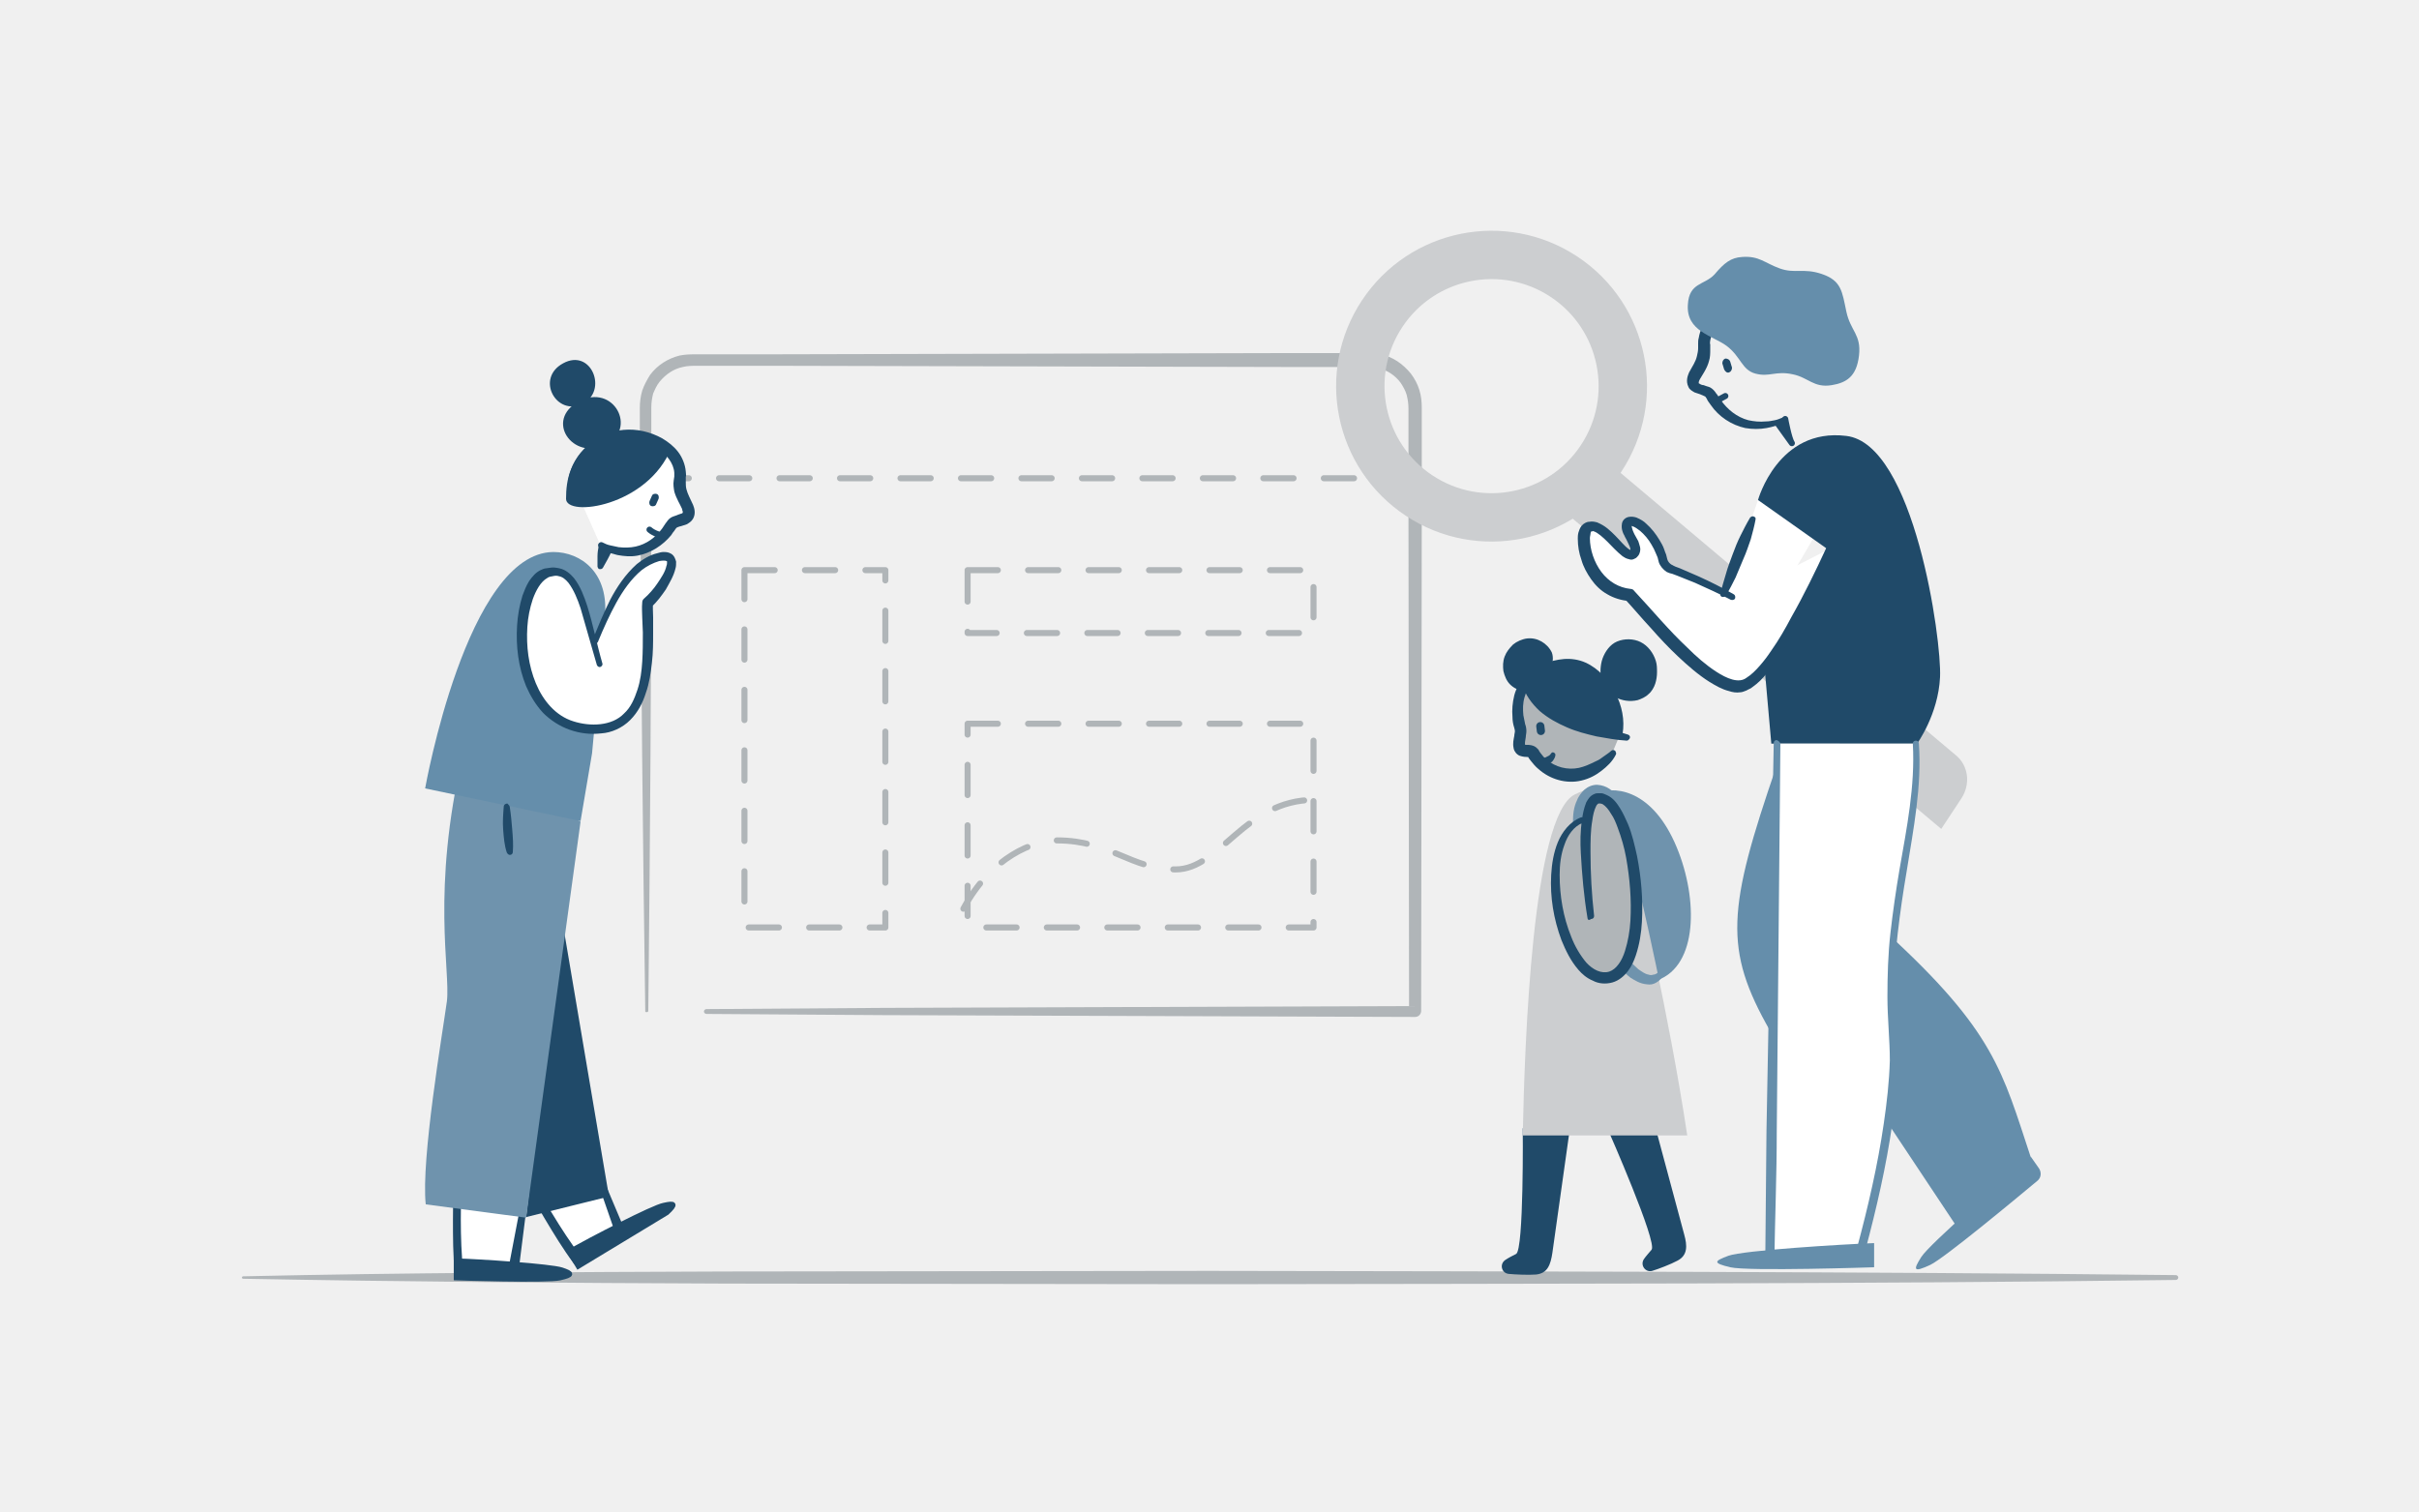
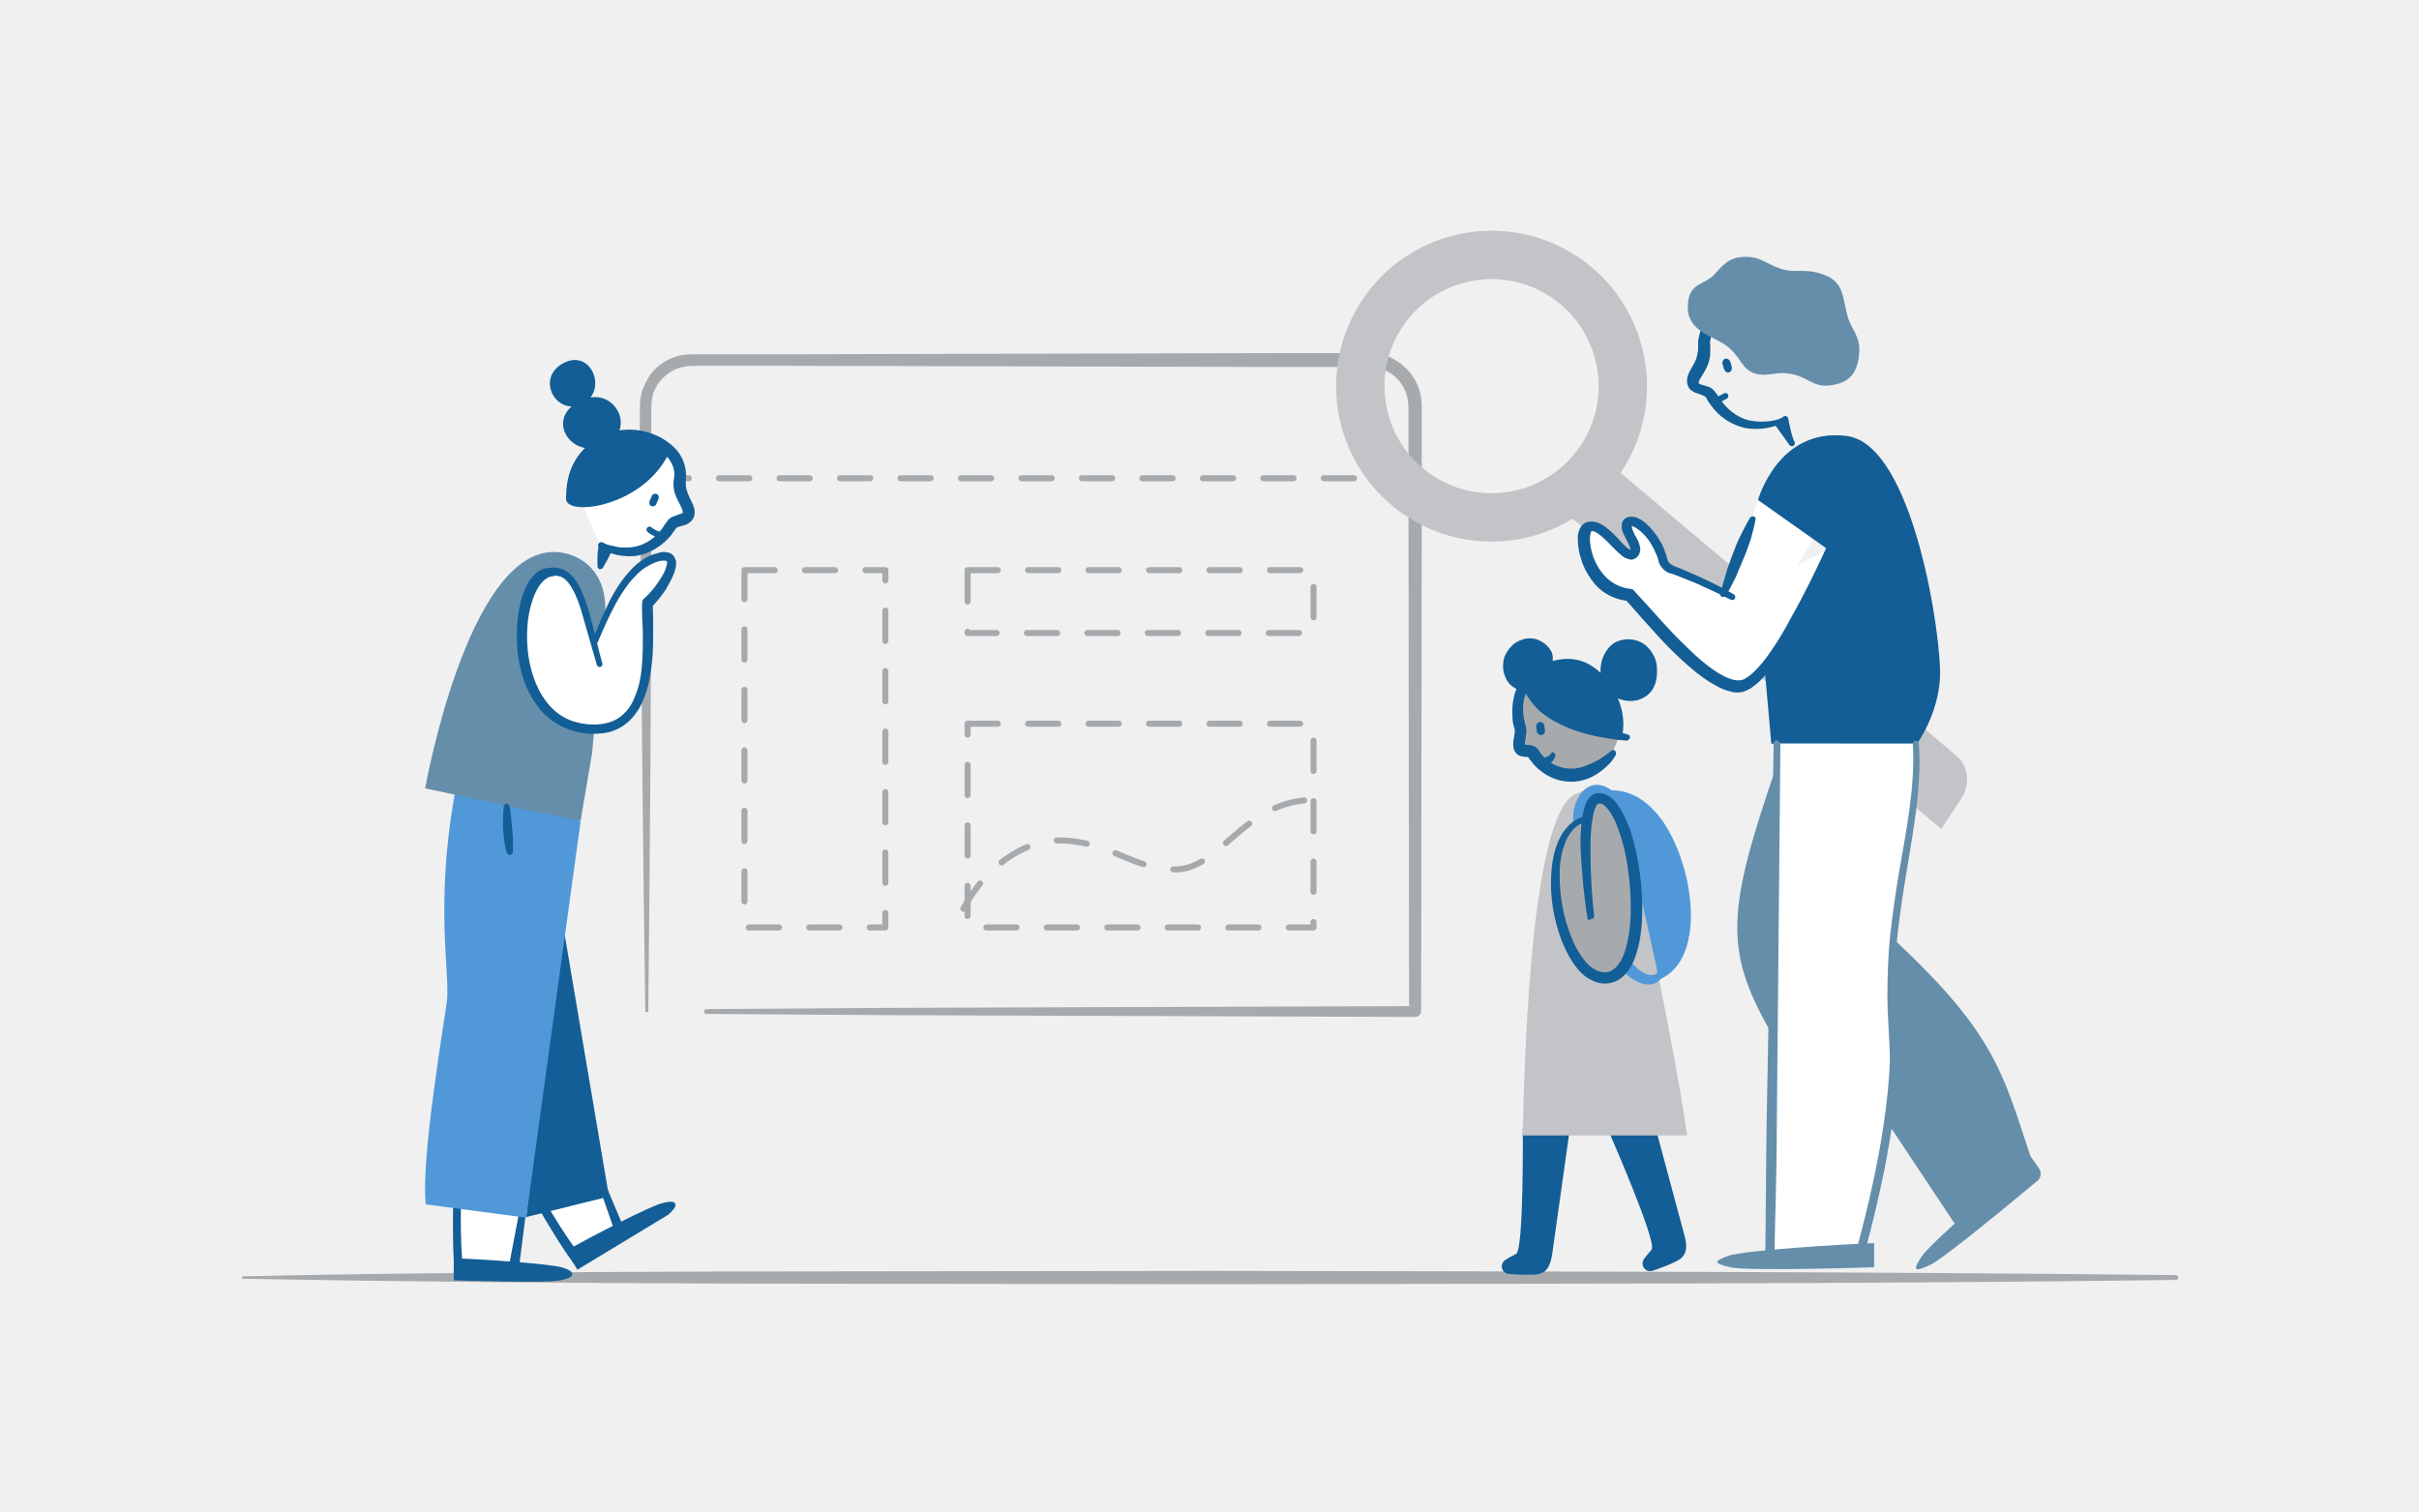
<svg xmlns="http://www.w3.org/2000/svg" enable-background="new 0 0 400 250" height="250" viewBox="0 0 400 250" width="400">
-   <path d="m40.2 211.1c26.6-.6 53.3-.7 79.9-.8l79.9-.1c53.3.1 106.6.1 159.8.7.2 0 .4.2.4.4s-.2.4-.4.4c-53.3.7-106.6.6-159.8.7l-79.9-.1c-26.6-.1-53.3-.3-79.9-.8-.1 0-.2-.1-.2-.2s.1-.2.2-.2z" fill="#b0b5b8" />
-   <path d="m123.1 94.3h23.3v59.1h-23.3zm36.9 25.4h57.2v33.7h-57.2zm0-25.4h57.2v10.4h-57.2z" style="fill:none;stroke:#b0b5b8;stroke-linecap:round;stroke-linejoin:round;stroke-miterlimit:10;stroke-dasharray:5 5" />
-   <path d="m106.7 167.3c-.4-28-.7-56-.8-84l-.1-10.5v-5.3c0-.9.1-1.9.4-2.9.3-.9.8-1.8 1.3-2.6 1.2-1.6 2.9-2.7 4.9-3.2 1-.2 2-.2 2.8-.2h13.1l42-.1 42-.1h13.1c.8 0 1.9 0 2.9.2 2 .4 3.7 1.6 5 3.2.6.8 1.1 1.7 1.4 2.7.3.9.4 2 .4 2.9v15.8l-.1 84c0 .5-.4 1-1 1l-58.6-.2-29.3-.1-29.3-.2c-.2 0-.4-.2-.4-.4s.2-.4.4-.4l29.3-.2 29.3-.1 58.6-.2-1 1-.1-84v-15.8c0-.8-.1-1.5-.3-2.3-.2-.7-.6-1.4-1-2-.9-1.2-2.2-2.1-3.7-2.4-.7-.2-1.4-.2-2.4-.2h-13.1l-42-.1-42-.1h-13.1c-.9 0-1.6 0-2.4.2-1.5.3-2.8 1.2-3.8 2.4-.5.6-.8 1.3-1.1 2-.2.8-.3 1.5-.3 2.3v15.8c0 28-.2 56-.5 84 0 .1-.1.2-.2.2-.2 0-.3 0-.3-.1z" fill="#b0b5b8" />
-   <path d="m233.9 79.1h-133.6m59 71.2c4.7-8.7 11.7-11.3 15.5-11.3 8.8 0 12.2 4.8 19.6 4.8s11.4-11.5 22.9-11.5" style="fill:none;stroke:#b0b5b8;stroke-linecap:round;stroke-linejoin:round;stroke-miterlimit:10;stroke-dasharray:5 5" />
-   <path d="m251.8 186.6s.2 20.1-1.1 20.8c-.6.3-1.2.6-1.8 1-1 .7-.6 2.2.6 2.3 1 .1 3.3.2 4.5.1 1.9-.2 2.4-1.6 2.7-3.6l2.9-20.6m6.4.5s8.1 18.4 7.1 19.6c-.4.5-.9 1-1.3 1.6-.6 1 .3 2.2 1.4 1.9 1-.3 3.1-1.1 4.2-1.7 1.7-.9 1.6-2.5 1.1-4.3l-5.4-20.1" fill="#204a69" />
-   <path d="m264.2 131.1c3.4-1.2 9.6-.1 13.4 9.9 3.3 8.7 2.9 19.4-4.1 21.3-4.1 1.1-9.3-31.2-9.3-31.2z" fill="#6f93ad" />
-   <path d="m251.8 187.8h27.2c-3.1-20.6-8.1-41.3-8.1-41.3l-6.6-15.4s-.5-1.4-3.9.3c-7 3.5-8.3 41.1-8.6 56.4zm72.5-55.7-3.3 5-61.4-51.7 8-7.5 55.8 47c2.1 1.7 2.5 4.8.9 7.2z" fill="#ccced0" />
-   <ellipse cx="246.6" cy="63.9" rx="21.7" ry="21.7" style="fill:none;stroke:#ccced0;stroke-width:8;stroke-linecap:round;stroke-linejoin:round;stroke-miterlimit:10" transform="matrix(.552 -.834 .834 .552 57.226 234.261)" />
+   <path d="m40.2 211.1c26.6-.6 53.3-.7 79.9-.8l79.9-.1c53.3.1 106.6.1 159.8.7.2 0 .4.2.4.4s-.2.4-.4.4c-53.3.7-106.6.6-159.8.7l-79.9-.1c-26.6-.1-53.3-.3-79.9-.8-.1 0-.2-.1-.2-.2s.1-.2.2-.2z" fill="#a7aaad" />
+   <path d="m123.1 94.3h23.3v59.1h-23.3zm36.9 25.4h57.2v33.7h-57.2zm0-25.4h57.2v10.4h-57.2z" style="fill:none;stroke:#a7aaad;stroke-linecap:round;stroke-linejoin:round;stroke-miterlimit:10;stroke-dasharray:5 5" />
+   <path d="m106.7 167.3c-.4-28-.7-56-.8-84l-.1-10.5v-5.3c0-.9.1-1.9.4-2.9.3-.9.8-1.8 1.3-2.6 1.2-1.6 2.9-2.7 4.9-3.2 1-.2 2-.2 2.8-.2h13.1l42-.1 42-.1h13.1c.8 0 1.9 0 2.9.2 2 .4 3.7 1.6 5 3.2.6.8 1.1 1.7 1.4 2.7.3.9.4 2 .4 2.9v15.8l-.1 84c0 .5-.4 1-1 1l-58.6-.2-29.3-.1-29.3-.2c-.2 0-.4-.2-.4-.4s.2-.4.4-.4l29.3-.2 29.3-.1 58.6-.2-1 1-.1-84v-15.8c0-.8-.1-1.5-.3-2.3-.2-.7-.6-1.4-1-2-.9-1.2-2.2-2.1-3.7-2.4-.7-.2-1.4-.2-2.4-.2h-13.1l-42-.1-42-.1h-13.1c-.9 0-1.6 0-2.4.2-1.5.3-2.8 1.2-3.8 2.4-.5.6-.8 1.3-1.1 2-.2.8-.3 1.5-.3 2.3v15.8c0 28-.2 56-.5 84 0 .1-.1.2-.2.2-.2 0-.3 0-.3-.1z" fill="#a7aaad" />
+   <path d="m233.9 79.1h-133.6m59 71.2c4.7-8.7 11.7-11.3 15.5-11.3 8.8 0 12.2 4.8 19.6 4.8s11.4-11.5 22.9-11.5" style="fill:none;stroke:#a7aaad;stroke-linecap:round;stroke-linejoin:round;stroke-miterlimit:10;stroke-dasharray:5 5" />
+   <path d="m251.8 186.6s.2 20.1-1.1 20.8c-.6.3-1.2.6-1.8 1-1 .7-.6 2.2.6 2.3 1 .1 3.3.2 4.5.1 1.9-.2 2.4-1.6 2.7-3.6l2.9-20.6m6.4.5s8.1 18.4 7.1 19.6c-.4.5-.9 1-1.3 1.6-.6 1 .3 2.2 1.4 1.9 1-.3 3.1-1.1 4.2-1.7 1.7-.9 1.6-2.5 1.1-4.3l-5.4-20.1" fill="#135e96" />
+   <path d="m264.2 131.1c3.4-1.2 9.6-.1 13.4 9.9 3.3 8.7 2.9 19.4-4.1 21.3-4.1 1.1-9.3-31.2-9.3-31.2z" fill="#5198d9" />
+   <path d="m251.8 187.8h27.2c-3.1-20.6-8.1-41.3-8.1-41.3l-6.6-15.4s-.5-1.4-3.9.3c-7 3.5-8.3 41.1-8.6 56.4zm72.5-55.7-3.3 5-61.4-51.7 8-7.5 55.8 47c2.1 1.7 2.5 4.8.9 7.2z" fill="#c3c4c7" />
+   <ellipse cx="246.6" cy="63.9" rx="21.7" ry="21.7" style="fill:none;stroke:#c3c4c7;stroke-width:8;stroke-linecap:round;stroke-linejoin:round;stroke-miterlimit:10" transform="matrix(.552 -.834 .834 .552 57.226 234.261)" />
  <path d="m284.5 100.9 6.2-18.2 9.4 5.9-8.9 15.2z" fill="#fff" />
  <path d="m312 154.3c17.8 16.3 19.1 22.9 23.8 37.1l-12.1 11.7-12.1-18.2" fill="#658eab" />
  <path d="m293.8 126.6c-8.2 23.8-8.8 30.4-1.1 43.9z" fill="#658eab" />
-   <path d="m290.7 82.7 11.6 8.2-11.1 12.9 1.7 19.2h24.1s3.5-4.8 3.8-11-4.3-38.6-15.5-39.9c-11.3-1.4-14.6 10.6-14.6 10.6z" fill="#204a69" />
+   <path d="m290.7 82.7 11.6 8.2-11.1 12.9 1.7 19.2h24.1s3.5-4.8 3.8-11-4.3-38.6-15.5-39.9c-11.3-1.4-14.6 10.6-14.6 10.6z" fill="#135e96" />
  <path d="m98.7 193.9 3.9 10.3-7.2 4.3s-6.5-8-16.9-30.5" fill="#fff" />
-   <path d="m99.2 193.7 4.3 10.2c.2.4 0 .8-.4 1l-3.6 2.1c-1.2.7-2.4 1.4-3.6 2.2-.3.2-.7.1-1-.2-1.8-2.4-3.3-4.9-4.8-7.4s-2.9-5.1-4.3-7.7-2.7-5.2-4-7.8-2.5-5.3-3.7-7.9c-.1-.3 0-.5.2-.7.2-.1.5 0 .7.2 1.2 2.6 2.5 5.2 3.8 7.8s2.7 5.2 4.1 7.7c1.4 2.6 2.8 5.1 4.4 7.5 1.5 2.5 3.1 4.9 4.8 7.2l-1-.2 3.6-2.1c1.2-.7 2.4-1.4 3.5-2.2l-.3 1-3.6-10.4c-.1-.3 0-.5.3-.6.2 0 .5.1.6.3z" fill="#204a69" />
-   <path d="m94.1 207c3.4-1.9 13.9-7.4 15.7-7.7 1.8-.4 2.1-.2.5 1.3l-14.7 8.9z" fill="#204a69" stroke="#204a69" stroke-miterlimit="10" stroke-width=".735" />
+   <path d="m99.2 193.7 4.3 10.2c.2.4 0 .8-.4 1l-3.6 2.1c-1.2.7-2.4 1.4-3.6 2.2-.3.2-.7.1-1-.2-1.8-2.4-3.3-4.9-4.8-7.4s-2.9-5.1-4.3-7.7-2.7-5.2-4-7.8-2.5-5.3-3.7-7.9c-.1-.3 0-.5.2-.7.2-.1.5 0 .7.2 1.2 2.6 2.5 5.2 3.8 7.8s2.7 5.2 4.1 7.7c1.4 2.6 2.8 5.1 4.4 7.5 1.5 2.5 3.1 4.9 4.8 7.2l-1-.2 3.6-2.1c1.2-.7 2.4-1.4 3.5-2.2l-.3 1-3.6-10.4c-.1-.3 0-.5.3-.6.2 0 .5.1.6.3z" fill="#135e96" />
+   <path d="m94.1 207c3.4-1.9 13.9-7.4 15.7-7.7 1.8-.4 2.1-.2.5 1.3l-14.7 8.9z" fill="#135e96" stroke="#135e96" stroke-miterlimit="10" stroke-width=".735" />
  <path d="m86.6 199.4-1.7 11.1h-9s-1.4-10.3 1.3-34.9" fill="#fff" />
-   <path d="m87.1 199.5-1.4 11.1c-.1.4-.4.7-.8.7-1.5-.1-3-.1-4.5-.1h-4.5c-.4 0-.7-.3-.7-.7-.3-3-.3-5.9-.3-8.8s.1-5.9.3-8.8l.6-8.7.9-8.7c0-.3.3-.5.6-.4.3 0 .5.3.4.5-.3 2.9-.6 5.8-.8 8.7s-.4 5.8-.5 8.7-.2 5.8-.2 8.7.1 5.8.4 8.6l-.8-.7h4.5s3 0 4.5-.1l-.8.7 2.1-11c.1-.3.3-.5.6-.4.2.2.4.5.4.7zm5.7-48.3 7.9 46.7-13.7 3.4" fill="#204a69" />
-   <path d="m76.5 125c-5.2 22.3-2 35.5-2.6 40.6-.7 5.1-4.3 26.2-3.5 33.6l16.6 2.2 9-65.5" fill="#6f93ad" />
+   <path d="m87.1 199.5-1.4 11.1c-.1.4-.4.7-.8.7-1.5-.1-3-.1-4.5-.1h-4.5c-.4 0-.7-.3-.7-.7-.3-3-.3-5.9-.3-8.8s.1-5.9.3-8.8l.6-8.7.9-8.7c0-.3.3-.5.6-.4.3 0 .5.3.4.5-.3 2.9-.6 5.8-.8 8.7s-.4 5.8-.5 8.7-.2 5.8-.2 8.7.1 5.8.4 8.6l-.8-.7h4.5s3 0 4.5-.1l-.8.7 2.1-11c.1-.3.3-.5.6-.4.2.2.4.5.4.7zm5.7-48.3 7.9 46.7-13.7 3.4" fill="#135e96" />
+   <path d="m76.5 125c-5.2 22.3-2 35.5-2.6 40.6-.7 5.1-4.3 26.2-3.5 33.6l16.6 2.2 9-65.5" fill="#5198d9" />
  <path d="m99.3 90.2c.8.5 1.3.6 2.3.9 4 1 7.5-.9 9.4-4.2.5-.9 2.5-.6 2.8-1.7.4-1.5-1.9-2.8-1.5-5.8.4-3.4-2.4-6.2-6.1-7.1-5.2-1.3-10.4 1.9-11.7 7.1" fill="#fff" />
-   <path d="m99.6 89.7c.4.2.8.4 1.3.5s1 .2 1.4.3c.9.1 1.9.1 2.8-.1 1.8-.4 3.3-1.5 4.4-3l.4-.6.2-.3c.1-.1.1-.1.3-.4.3-.4.7-.6 1-.7s.6-.2.8-.3l.6-.2.1-.1v-.2s-.1-.2-.1-.4c-.3-.7-1-1.8-1.3-2.9-.1-.6-.2-1.2-.1-1.8l.1-.7v-.6c-.1-1.6-1.3-3.1-2.9-4.1-1.6-.9-3.4-1.4-5.3-1.3-3.8.2-7.3 2.9-8.3 6.7-.1.3-.4.4-.6.3-.3-.1-.4-.3-.4-.6.4-2.1 1.5-4.1 3.2-5.5 1.6-1.5 3.7-2.4 5.9-2.6s4.4.3 6.4 1.4c1 .6 1.9 1.3 2.6 2.2s1.2 2.1 1.3 3.3c0 .3.1.6 0 .9v.8c0 .4 0 .8.1 1.2.2.8.6 1.5 1.1 2.6.2.5.5 1.4 0 2.3-.3.5-.7.7-1 .9l-.9.3c-.5.1-.9.3-.8.3 0-.1-.1.1-.2.2l-.2.3c-.2.2-.3.4-.5.7-1.4 1.7-3.4 3-5.6 3.4-1.1.2-2.2.1-3.3-.1l-1.5-.4c-.5-.2-1-.5-1.5-.8-.2-.2-.3-.5-.1-.7.1-.2.4-.3.6-.2zm195.7-20c-.5.3-1 .6-1.6.7-.6.2-1.1.3-1.6.4-1.1.2-2.3.2-3.5 0-2.3-.5-4.4-1.9-5.7-3.8l-.5-.7-.2-.4c-.1-.1-.2-.3-.2-.3s-.4-.2-.9-.4l-.9-.3c-.3-.2-.8-.4-1-.9-.5-1-.1-1.9.1-2.4.6-1.1 1.1-1.8 1.3-2.7.1-.4.2-.9.2-1.3v-.8c0-.3 0-.6.1-.9.2-1.3.8-2.4 1.5-3.4.8-.9 1.8-1.7 2.8-2.2 2.1-1.1 4.5-1.5 6.8-1.2s4.5 1.4 6.1 3c1.7 1.6 2.7 3.7 3.1 6 0 .3-.1.5-.4.6-.3 0-.5-.1-.6-.4-.9-4-4.5-7.1-8.4-7.4-1.9-.2-4 .2-5.7 1.2-1.7.9-3 2.4-3.3 4.2 0 .2-.1.4 0 .7v.8c0 .6 0 1.3-.2 1.9-.3 1.2-1.1 2.3-1.5 3-.1.2-.2.4-.2.5v.2l.2.1c.1.1.4.2.6.2.3.1.5.2.9.3.3.1.7.4 1 .8.2.3.2.3.3.4l.2.3.4.6c1.1 1.6 2.7 2.9 4.6 3.4.9.2 1.9.3 2.9.2.5 0 1-.1 1.5-.2s.9-.3 1.4-.5c.2-.1.5 0 .7.2 0 .1-.1.4-.3.5z" fill="#204a69" />
-   <path d="m75.4 208.5c3.9.1 15.7.9 17.5 1.5s1.9.9-.3 1.4c-2.1.5-17.2 0-17.2 0z" fill="#204a69" stroke="#204a69" stroke-miterlimit="10" stroke-width=".735" />
-   <path d="m107.4 87.6c.7.6 1.5.8 1.5.8" fill="none" stroke="#204a69" stroke-linecap="round" stroke-linejoin="round" stroke-miterlimit="10" />
-   <path d="m107.7 83.7c-.3-.1-.4-.5-.3-.8l.4-.9c.1-.3.5-.4.8-.3s.4.5.3.8l-.4.9c-.1.3-.5.4-.8.3z" fill="#204a69" />
+   <path d="m99.6 89.7c.4.2.8.4 1.3.5s1 .2 1.4.3c.9.1 1.9.1 2.8-.1 1.8-.4 3.3-1.5 4.4-3l.4-.6.2-.3c.1-.1.1-.1.3-.4.3-.4.7-.6 1-.7s.6-.2.8-.3l.6-.2.1-.1v-.2s-.1-.2-.1-.4c-.3-.7-1-1.8-1.3-2.9-.1-.6-.2-1.2-.1-1.8l.1-.7v-.6c-.1-1.6-1.3-3.1-2.9-4.1-1.6-.9-3.4-1.4-5.3-1.3-3.8.2-7.3 2.9-8.3 6.7-.1.3-.4.4-.6.3-.3-.1-.4-.3-.4-.6.4-2.1 1.5-4.1 3.2-5.5 1.6-1.5 3.7-2.4 5.9-2.6s4.4.3 6.4 1.4c1 .6 1.9 1.3 2.6 2.2s1.2 2.1 1.3 3.3c0 .3.1.6 0 .9v.8c0 .4 0 .8.1 1.2.2.8.6 1.5 1.1 2.6.2.5.5 1.4 0 2.3-.3.5-.7.7-1 .9l-.9.3c-.5.1-.9.3-.8.3 0-.1-.1.1-.2.2l-.2.3c-.2.2-.3.4-.5.7-1.4 1.7-3.4 3-5.6 3.4-1.1.2-2.2.1-3.3-.1l-1.5-.4c-.5-.2-1-.5-1.5-.8-.2-.2-.3-.5-.1-.7.1-.2.4-.3.6-.2zm195.7-20c-.5.3-1 .6-1.6.7-.6.2-1.1.3-1.6.4-1.1.2-2.3.2-3.5 0-2.3-.5-4.4-1.9-5.7-3.8l-.5-.7-.2-.4c-.1-.1-.2-.3-.2-.3s-.4-.2-.9-.4l-.9-.3c-.3-.2-.8-.4-1-.9-.5-1-.1-1.9.1-2.4.6-1.1 1.1-1.8 1.3-2.7.1-.4.2-.9.2-1.3v-.8c0-.3 0-.6.1-.9.2-1.3.8-2.4 1.5-3.4.8-.9 1.8-1.7 2.8-2.2 2.1-1.1 4.5-1.5 6.8-1.2s4.5 1.4 6.1 3c1.7 1.6 2.7 3.7 3.1 6 0 .3-.1.5-.4.6-.3 0-.5-.1-.6-.4-.9-4-4.5-7.1-8.4-7.4-1.9-.2-4 .2-5.7 1.2-1.7.9-3 2.4-3.3 4.2 0 .2-.1.4 0 .7v.8c0 .6 0 1.3-.2 1.9-.3 1.2-1.1 2.3-1.5 3-.1.2-.2.4-.2.5v.2l.2.1c.1.1.4.2.6.2.3.1.5.2.9.3.3.1.7.4 1 .8.2.3.2.3.3.4l.2.3.4.6c1.1 1.6 2.7 2.9 4.6 3.4.9.2 1.9.3 2.9.2.5 0 1-.1 1.5-.2s.9-.3 1.4-.5c.2-.1.5 0 .7.2 0 .1-.1.4-.3.5z" fill="#135e96" />
+   <path d="m75.4 208.5c3.9.1 15.7.9 17.5 1.5s1.9.9-.3 1.4c-2.1.5-17.2 0-17.2 0z" fill="#135e96" stroke="#135e96" stroke-miterlimit="10" stroke-width=".735" />
+   <path d="m107.4 87.6c.7.6 1.5.8 1.5.8" fill="none" stroke="#135e96" stroke-linecap="round" stroke-linejoin="round" stroke-miterlimit="10" />
+   <path d="m107.7 83.7c-.3-.1-.4-.5-.3-.8l.4-.9c.1-.3.5-.4.8-.3s.4.5.3.8l-.4.9c-.1.3-.5.4-.8.3z" fill="#135e96" />
  <path d="m97.9 124.6-1.9 11.2-25.7-5.4s6.9-39 21.2-39.1c4.6 0 9.3 3.5 8.5 10.9" fill="#658eab" />
  <path d="m98.5 106c2.5-6.1 5.5-12.5 10.3-13.8s.7 5.4-1.8 7.6c-.4 2.8 2.7 21-8.9 20.9-14.8-.1-13.7-24.4-7.6-25.9 5.4-1.3 6.2 7.3 8.6 15.2" fill="#fff" />
-   <path d="m98 105.8c.9-2.2 1.8-4.4 2.9-6.6 1.1-2.1 2.5-4.2 4.4-5.9 1-.8 2.1-1.5 3.4-1.8.3-.1.7-.2 1-.2.4 0 .8 0 1.3.3s.7.9.8 1.3c0 .4 0 .8-.1 1.1-.3 1.3-1 2.4-1.6 3.5-.7 1-1.4 2-2.4 2.9l.3-.6c-.1.6 0 1.5 0 2.3v2.5c0 1.7 0 3.3-.2 5s-.4 3.3-1 5c-.5 1.6-1.3 3.2-2.6 4.5s-3.1 2.1-4.8 2.2c-1.8.2-3.5 0-5.2-.6s-3.2-1.6-4.4-2.8c-1.2-1.3-2.1-2.8-2.8-4.4-1.3-3.2-1.7-6.6-1.5-10 .1-1.7.4-3.4.9-5 .3-.8.6-1.6 1.1-2.4.5-.7 1.1-1.5 2.1-1.9.2-.1.5-.2.7-.2s.5-.1.7-.1c.5-.1 1 0 1.5.1 1 .2 1.8.9 2.4 1.6 1.1 1.4 1.7 3.1 2.2 4.6 1 3.2 1.6 6.4 2.5 9.5.1.3-.1.5-.3.6-.3.1-.5-.1-.6-.3l-2.7-9.4c-.5-1.5-1.1-3-2-4.2-.5-.6-1-1-1.6-1.1-.3-.1-.6-.1-1 0l-.5.1s-.3.1-.4.2c-1.1.6-1.9 2.1-2.4 3.5-.5 1.5-.8 3-.9 4.6-.2 3.2.2 6.4 1.4 9.3s3.3 5.4 6.2 6.3c2.8.9 6.4.8 8.4-1.3 1.1-1 1.7-2.4 2.2-3.9s.7-3.1.8-4.7.1-3.2.1-4.8l-.1-2.4c0-.8-.1-1.6 0-2.6 0-.2.1-.4.2-.5l.1-.1c.8-.7 1.6-1.6 2.2-2.5s1.3-1.9 1.5-2.9c.1-.2.1-.5.1-.6 0-.2 0-.2-.1-.2-.1-.1-.7-.1-1.2 0-1 .3-2 .8-2.9 1.5-1.7 1.4-3.1 3.4-4.2 5.4s-2.1 4.2-3 6.4c-.1.3-.4.4-.7.3-.2-.1-.3-.4-.2-.6zm-4.4-23.3c0 3.1 13.5 1.3 17.4-8.4 0 0-8.1-4.4-12.4-1.5-4.4 3.1-5 6.8-5 9.9zm7.3 8.4-1.7 2.8-.1-3.5" fill="#204a69" />
-   <path d="m101.2 91c-.4 1-1 2-1.5 2.9-.1.2-.4.3-.7.2-.1-.1-.2-.3-.2-.4v-1.7c0-.6.1-1.2.2-1.7 0-.1.2-.2.3-.2s.2.1.2.2c.1.6.2 1.2.2 1.7 0 .6.1 1.2.1 1.7l-.9-.3c.6-.9 1.2-1.8 2-2.7.1-.1.3-.1.4 0-.1.1-.1.2-.1.3zm-5.5-24.6c-5.7 3.1-1 9.8 4.4 7.2s1.4-10.3-4.4-7.2zm-2.6-6.3c-4.6 2.5-1.1 8.8 3.2 6.7s1.5-9.3-3.2-6.7z" fill="#204a69" />
+   <path d="m98 105.8c.9-2.2 1.8-4.4 2.9-6.6 1.1-2.1 2.5-4.2 4.4-5.9 1-.8 2.1-1.5 3.4-1.8.3-.1.7-.2 1-.2.4 0 .8 0 1.3.3s.7.9.8 1.3c0 .4 0 .8-.1 1.1-.3 1.3-1 2.4-1.6 3.5-.7 1-1.4 2-2.4 2.9l.3-.6c-.1.6 0 1.5 0 2.3v2.5c0 1.7 0 3.3-.2 5s-.4 3.3-1 5c-.5 1.6-1.3 3.2-2.6 4.5s-3.1 2.1-4.8 2.2c-1.8.2-3.5 0-5.2-.6s-3.2-1.6-4.4-2.8c-1.2-1.3-2.1-2.8-2.8-4.4-1.3-3.2-1.7-6.6-1.5-10 .1-1.7.4-3.4.9-5 .3-.8.6-1.6 1.1-2.4.5-.7 1.1-1.5 2.1-1.9.2-.1.5-.2.7-.2s.5-.1.7-.1c.5-.1 1 0 1.5.1 1 .2 1.8.9 2.4 1.6 1.1 1.4 1.7 3.1 2.2 4.6 1 3.2 1.6 6.4 2.5 9.5.1.3-.1.5-.3.6-.3.1-.5-.1-.6-.3l-2.7-9.4c-.5-1.5-1.1-3-2-4.2-.5-.6-1-1-1.6-1.1-.3-.1-.6-.1-1 0l-.5.1s-.3.1-.4.2c-1.1.6-1.9 2.1-2.4 3.5-.5 1.5-.8 3-.9 4.6-.2 3.2.2 6.4 1.4 9.3s3.3 5.4 6.2 6.3c2.8.9 6.4.8 8.4-1.3 1.1-1 1.7-2.4 2.2-3.9s.7-3.1.8-4.7.1-3.2.1-4.8l-.1-2.4c0-.8-.1-1.6 0-2.6 0-.2.1-.4.2-.5l.1-.1c.8-.7 1.6-1.6 2.2-2.5s1.3-1.9 1.5-2.9c.1-.2.1-.5.1-.6 0-.2 0-.2-.1-.2-.1-.1-.7-.1-1.2 0-1 .3-2 .8-2.9 1.5-1.7 1.4-3.1 3.4-4.2 5.4s-2.1 4.2-3 6.4c-.1.3-.4.4-.7.3-.2-.1-.3-.4-.2-.6zm-4.4-23.3c0 3.1 13.5 1.3 17.4-8.4 0 0-8.1-4.4-12.4-1.5-4.4 3.1-5 6.8-5 9.9zm7.3 8.4-1.7 2.8-.1-3.5" fill="#135e96" />
+   <path d="m101.2 91c-.4 1-1 2-1.5 2.9-.1.2-.4.3-.7.2-.1-.1-.2-.3-.2-.4v-1.7c0-.6.1-1.2.2-1.7 0-.1.2-.2.3-.2s.2.1.2.2c.1.6.2 1.2.2 1.7 0 .6.1 1.2.1 1.7l-.9-.3c.6-.9 1.2-1.8 2-2.7.1-.1.3-.1.4 0-.1.1-.1.2-.1.3zm-5.5-24.6c-5.7 3.1-1 9.8 4.4 7.2s1.4-10.3-4.4-7.2zm-2.6-6.3c-4.6 2.5-1.1 8.8 3.2 6.7s1.5-9.3-3.2-6.7z" fill="#135e96" />
  <path d="m83.8 133.5c.1 1.5.1 4.5.5 7.5" fill="#fff" />
-   <path d="m84.3 133.5c.2 1.3.3 2.5.4 3.7s.2 2.5.1 3.7c0 .3-.2.5-.5.5-.2 0-.4-.2-.5-.4-.4-1.2-.5-2.5-.6-3.8s0-2.5.1-3.8c0-.3.3-.5.6-.5.2.2.4.4.4.6z" fill="#204a69" />
+   <path d="m84.3 133.5c.2 1.3.3 2.5.4 3.7s.2 2.5.1 3.7c0 .3-.2.5-.5.5-.2 0-.4-.2-.5-.4-.4-1.2-.5-2.5-.6-3.8s0-2.5.1-3.8c0-.3.3-.5.6-.5.2.2.4.4.4.6z" fill="#135e96" />
  <path d="m302.3 90.9s-9.1 21.7-14.4 22.6-14.7-11.2-18.5-15c-7.1-.6-8.6-9.9-7-11.1 2.4-1.7 6 5.5 7.5 4.4s-2-4.2-.7-5.3c1.2-1 4.8 2.5 5.7 6.2.2.8.7 1.4 1.4 1.7 5.3 2 10.1 4.6 10.1 4.6" fill="#fff" />
-   <path d="m302.8 91.1c-1.6 4-3.4 8-5.4 11.8-1 1.9-2.1 3.8-3.3 5.7-.6.9-1.2 1.8-1.9 2.7s-1.5 1.7-2.5 2.4c-.2.2-.6.3-.9.5-.3.1-.7.3-1 .3-.7.1-1.3 0-1.9-.2-1.2-.3-2.2-.9-3.2-1.5-1.9-1.2-3.6-2.7-5.2-4.2s-3.1-3.1-4.5-4.7c-1.5-1.6-2.9-3.3-4.3-4.8l.6.3c-1.2-.1-2.5-.5-3.5-1.1-1.1-.6-2-1.5-2.7-2.5s-1.3-2.1-1.6-3.2c-.4-1.1-.6-2.3-.6-3.5 0-.3 0-.6.1-1 .1-.3.2-.7.5-1.1l.3-.3.3-.2c.2-.1.4-.2.7-.2.5-.1.9 0 1.3.1.7.3 1.2.6 1.7 1s.9.8 1.3 1.2c.8.8 1.5 1.7 2.2 2.2.2.1.3.2.4.2h-.1v-.2c0-.1-.1-.4-.2-.6-.2-.4-.4-.9-.7-1.4-.1-.3-.3-.5-.4-.9-.1-.3-.2-.7-.1-1.3s.6-1 1.1-1.1 1 0 1.3.1c.7.3 1.2.6 1.6 1 .9.8 1.6 1.7 2.2 2.7.3.5.6 1 .8 1.6.1.3.2.6.3.8l.2.8c.1.4.4.7.7.9.1 0 .2.1.2.1l.4.2.8.3 3 1.3c2 .9 4 1.9 5.9 3 .2.1.3.4.2.7-.1.2-.4.3-.7.2-1.9-1-3.9-1.9-5.9-2.8l-3-1.2-.8-.3-.4-.1-.5-.2c-.6-.4-1.1-1-1.3-1.6l-.2-.8-.3-.7c-.2-.5-.4-.9-.7-1.4-.5-.9-1.2-1.7-1.9-2.3-.4-.3-.8-.6-1.1-.7-.2-.1-.3-.1-.3-.1s.1.6.3 1c.2.5.5.9.8 1.5.1.3.2.6.3 1s0 1-.3 1.4c-.2.2-.3.4-.6.5-.3.2-.7.2-.9.1-.5-.1-.8-.3-1.1-.5-1-.8-1.7-1.6-2.5-2.4-.7-.7-1.6-1.5-2.2-1.7-.2-.1-.3-.1-.3 0h-.2s-.1.2-.1.4-.1.4-.1.7c0 1.9.7 4 1.9 5.6s2.9 2.6 4.8 2.8c.2 0 .5.1.6.3 3 3.2 5.7 6.5 8.8 9.4 1.5 1.5 3.1 2.9 4.8 4s3.7 2 5 1c.8-.5 1.5-1.2 2.2-2s1.3-1.6 1.9-2.5c1.2-1.7 2.3-3.6 3.3-5.5 2.1-3.7 4-7.6 5.8-11.5.1-.3.4-.4.7-.2.1.2.2.5.1.7z" fill="#204a69" />
+   <path d="m302.8 91.1c-1.6 4-3.4 8-5.4 11.8-1 1.9-2.1 3.8-3.3 5.7-.6.9-1.2 1.8-1.9 2.7s-1.5 1.7-2.5 2.4c-.2.2-.6.3-.9.5-.3.1-.7.3-1 .3-.7.1-1.3 0-1.9-.2-1.2-.3-2.2-.9-3.2-1.5-1.9-1.2-3.6-2.7-5.2-4.2s-3.1-3.1-4.5-4.7c-1.5-1.6-2.9-3.3-4.3-4.8l.6.3c-1.2-.1-2.5-.5-3.5-1.1-1.1-.6-2-1.5-2.7-2.5s-1.3-2.1-1.6-3.2c-.4-1.1-.6-2.3-.6-3.5 0-.3 0-.6.1-1 .1-.3.2-.7.5-1.1l.3-.3.3-.2c.2-.1.4-.2.7-.2.5-.1.9 0 1.3.1.7.3 1.2.6 1.7 1s.9.8 1.3 1.2c.8.8 1.5 1.7 2.2 2.2.2.1.3.2.4.2h-.1v-.2c0-.1-.1-.4-.2-.6-.2-.4-.4-.9-.7-1.4-.1-.3-.3-.5-.4-.9-.1-.3-.2-.7-.1-1.3s.6-1 1.1-1.1 1 0 1.3.1c.7.3 1.2.6 1.6 1 .9.8 1.6 1.7 2.2 2.7.3.5.6 1 .8 1.6.1.3.2.6.3.8l.2.8c.1.4.4.7.7.9.1 0 .2.1.2.1l.4.2.8.3 3 1.3c2 .9 4 1.9 5.9 3 .2.1.3.4.2.7-.1.2-.4.3-.7.2-1.9-1-3.9-1.9-5.9-2.8l-3-1.2-.8-.3-.4-.1-.5-.2c-.6-.4-1.1-1-1.3-1.6l-.2-.8-.3-.7c-.2-.5-.4-.9-.7-1.4-.5-.9-1.2-1.7-1.9-2.3-.4-.3-.8-.6-1.1-.7-.2-.1-.3-.1-.3-.1s.1.6.3 1c.2.5.5.9.8 1.5.1.3.2.6.3 1s0 1-.3 1.4c-.2.2-.3.4-.6.5-.3.2-.7.2-.9.1-.5-.1-.8-.3-1.1-.5-1-.8-1.7-1.6-2.5-2.4-.7-.7-1.6-1.5-2.2-1.7-.2-.1-.3-.1-.3 0h-.2s-.1.2-.1.4-.1.4-.1.7c0 1.9.7 4 1.9 5.6s2.9 2.6 4.8 2.8c.2 0 .5.1.6.3 3 3.2 5.7 6.5 8.8 9.4 1.5 1.5 3.1 2.9 4.8 4s3.7 2 5 1c.8-.5 1.5-1.2 2.2-2s1.3-1.6 1.9-2.5c1.2-1.7 2.3-3.6 3.3-5.5 2.1-3.7 4-7.6 5.8-11.5.1-.3.4-.4.7-.2.1.2.2.5.1.7z" fill="#135e96" />
  <path d="m279.1 50.4c-.3 4.4 4.1 5.1 6.4 6.8 2.4 1.8 2.5 4 4.8 4.6s3.3-.5 6.1.1c2.6.5 3.5 2.3 6.5 1.8 2.4-.4 4.1-1.4 4.5-4.9s-1.4-4-2.1-7.3-.8-5.1-4.1-6.2c-3-1-4.4 0-6.9-.9s-3.4-2.1-6.2-1.9c-1.9.1-3 1-4.6 2.9-1.7 1.8-4.2 1.3-4.4 5z" fill="#658eab" />
-   <path d="m285.3 65.5c-.9.5-1.5.8-1.5.8" fill="none" stroke="#204a69" stroke-linecap="round" stroke-linejoin="round" stroke-miterlimit="10" />
-   <path d="m285.9 61.6c.3-.1.5-.4.5-.8l-.3-1c-.1-.3-.4-.5-.8-.5-.3.1-.5.4-.5.8l.3 1c.2.4.5.6.8.5z" fill="#204a69" />
+   <path d="m285.3 65.5c-.9.5-1.5.8-1.5.8" fill="none" stroke="#135e96" stroke-linecap="round" stroke-linejoin="round" stroke-miterlimit="10" />
+   <path d="m285.9 61.6c.3-.1.5-.4.5-.8l-.3-1c-.1-.3-.4-.5-.8-.5-.3.1-.5.4-.5.8l.3 1c.2.4.5.6.8.5z" fill="#135e96" />
  <path d="m293.9 123-1.2 85.6 15.2-2.1s6.3-22.1 5.3-34.3c-1.9-22.6 4.7-34 3.8-49.2" fill="#fff" />
  <path d="m294.4 123.1-.4 42.8-.2 21.4c0 7.1-.3 14.3-.4 21.4l-.9-.8 15.2-2.1-.6.5c1.8-6.7 3.4-13.6 4.4-20.5.5-3.4.9-6.9 1-10.4 0-1.7-.1-3.4-.2-5.2s-.2-3.5-.2-5.3c0-3.5.1-7.1.5-10.6s.9-7 1.5-10.5c1.2-6.9 2.6-13.8 2.2-20.8 0-.3.2-.5.5-.5s.5.2.5.5c.5 7.1-.9 14.1-2 21-.6 3.5-1.1 6.9-1.5 10.4s-.5 7-.5 10.4c0 1.7.1 3.5.2 5.2s.3 3.5.3 5.3c0 3.6-.4 7.1-.9 10.6-1 7-2.6 13.9-4.4 20.7-.1.3-.3.5-.6.5l-15.2 2.1c-.4.1-.8-.2-.8-.6v-.1l.2-21.4.4-21.4.8-42.8c0-.3.2-.5.5-.5.4.2.6.4.6.7zm41.4 68.2c-4.1 3.5-16.7 14.4-18.1 16.6s-1.3 2.6 1.5 1.3c2.3-1.1 14.1-10.9 17.7-13.9.6-.5.7-1.3.3-2z" fill="#658eab" />
-   <path d="m294 70.1 2.3 3.2c-.5-.7-1.1-4-1.1-4" fill="#204a69" stroke="#204a69" stroke-linecap="round" stroke-linejoin="round" stroke-miterlimit="10" />
-   <path d="m260.7 139.5c-.4-1.1-.6-2.3-.6-3.5s.1-2.5.7-3.7c.1-.3.3-.6.5-.9s.5-.6.7-.8c.6-.5 1.3-.8 2.1-.8 1.6.1 2.7 1 3.3 2 .2.2.1.5-.1.7-.2.1-.4.1-.6 0-.8-.7-1.8-1.1-2.5-1-.4.1-.7.2-.9.5-.3.3-.5.7-.7 1.1-.4.9-.6 1.9-.7 2.9-.1 1.1-.2 2.1-.3 3.3 0 .3-.3.5-.6.5-.1 0-.2-.1-.3-.3zm6.8 17.7c.7.5 1.2 1.1 1.8 1.6l1.6 1.5c.6.4 1.1.8 1.7.9.3.1.5.1.8 0 .3 0 .6-.2.8-.4l.1-.1c.2-.2.5-.1.7.1.1.1.1.3 0 .5-.2.5-.6.9-1.1 1.2s-1 .4-1.6.3c-1.1-.1-1.9-.6-2.7-1.1-.4-.3-.7-.6-1-.9s-.6-.6-.8-1c-.5-.7-.9-1.4-1.2-2.2-.1-.3 0-.6.3-.7.3.1.5.2.6.3z" fill="#6f93ad" />
-   <path d="m263 151.8s-2.5-19.3 1.3-19.6c6.1-.5 9.8 29 1.3 29.7-7.9.6-12.4-23-4.1-26.2" fill="#b0b5b8" />
-   <path d="m262.5 151.8c-.6-3.6-.9-7.1-1.1-10.7-.1-1.8-.1-3.6.2-5.5.1-.9.3-1.9.7-2.9.3-.5.6-1.1 1.4-1.4.2-.1.4-.1.6-.1h.5c.3 0 .6.2.9.3 1.1.5 1.7 1.4 2.2 2.2s.9 1.7 1.3 2.6c.7 1.7 1.1 3.5 1.5 5.3.7 3.6 1 7.2.8 10.9-.1 1.8-.4 3.7-1 5.5-.3.9-.7 1.8-1.3 2.6s-1.5 1.6-2.6 1.9-2.3.2-3.2-.3c-1-.4-1.8-1.1-2.4-1.8-1.3-1.5-2.1-3.2-2.8-4.9-1.3-3.5-1.9-7.1-1.7-10.8.1-1.8.4-3.7 1.1-5.4s2-3.4 3.8-4.1c.3-.1.5 0 .6.3.1.2 0 .5-.3.6-1.5.6-2.5 2.1-3 3.6-.6 1.6-.8 3.3-.8 5 0 3.5.6 7 1.9 10.2.6 1.6 1.5 3.1 2.5 4.3 1.1 1.2 2.5 1.9 3.8 1.5 1.2-.4 2.1-1.8 2.6-3.4s.8-3.3.9-5c.2-3.5-.1-7-.7-10.4-.3-1.7-.8-3.4-1.4-5-.3-.8-.6-1.6-1.1-2.3-.4-.7-.9-1.3-1.4-1.6-.1 0-.2-.1-.4-.1h-.3s-.3.2-.4.5c-.3.6-.5 1.5-.6 2.3-.3 1.7-.3 3.5-.3 5.2 0 3.5.2 7.1.6 10.6 0 .3-.2.5-.5.5-.4.3-.6.1-.6-.2z" fill="#204a69" />
-   <path d="m268 121.2c.9-5.7-4.1-12.5-9.4-11.7-7 1.1-8.5 6.2-7.2 10.8.3 1-.5 2.4 0 3.3.5.8 1.7.1 2.1.9 1.9 3 5.5 4.4 8.9 3 1.6-.7 3.6-2.1 4.3-3.2" fill="#b0b5b8" />
-   <g fill="#204a69">
+   <path d="m294 70.1 2.3 3.2c-.5-.7-1.1-4-1.1-4" fill="#135e96" stroke="#135e96" stroke-linecap="round" stroke-linejoin="round" stroke-miterlimit="10" />
+   <path d="m260.7 139.5c-.4-1.1-.6-2.3-.6-3.5s.1-2.5.7-3.7c.1-.3.3-.6.5-.9s.5-.6.7-.8c.6-.5 1.3-.8 2.1-.8 1.6.1 2.7 1 3.3 2 .2.2.1.5-.1.7-.2.1-.4.1-.6 0-.8-.7-1.8-1.1-2.5-1-.4.1-.7.2-.9.5-.3.3-.5.7-.7 1.1-.4.9-.6 1.9-.7 2.9-.1 1.1-.2 2.1-.3 3.3 0 .3-.3.5-.6.5-.1 0-.2-.1-.3-.3zm6.8 17.7c.7.5 1.2 1.1 1.8 1.6l1.6 1.5c.6.4 1.1.8 1.7.9.3.1.5.1.8 0 .3 0 .6-.2.8-.4l.1-.1c.2-.2.5-.1.7.1.1.1.1.3 0 .5-.2.5-.6.9-1.1 1.2s-1 .4-1.6.3c-1.1-.1-1.9-.6-2.7-1.1-.4-.3-.7-.6-1-.9s-.6-.6-.8-1c-.5-.7-.9-1.4-1.2-2.2-.1-.3 0-.6.3-.7.3.1.5.2.6.3z" fill="#5198d9" />
+   <path d="m263 151.8s-2.5-19.3 1.3-19.6c6.1-.5 9.8 29 1.3 29.7-7.9.6-12.4-23-4.1-26.2" fill="#a7aaad" />
+   <path d="m262.5 151.8c-.6-3.6-.9-7.1-1.1-10.7-.1-1.8-.1-3.6.2-5.5.1-.9.3-1.9.7-2.9.3-.5.6-1.1 1.4-1.4.2-.1.4-.1.6-.1h.5c.3 0 .6.2.9.3 1.1.5 1.7 1.4 2.2 2.2s.9 1.7 1.3 2.6c.7 1.7 1.1 3.5 1.5 5.3.7 3.6 1 7.2.8 10.9-.1 1.8-.4 3.7-1 5.5-.3.9-.7 1.8-1.3 2.6s-1.5 1.6-2.6 1.9-2.3.2-3.2-.3c-1-.4-1.8-1.1-2.4-1.8-1.3-1.5-2.1-3.2-2.8-4.9-1.3-3.5-1.9-7.1-1.7-10.8.1-1.8.4-3.7 1.1-5.4s2-3.4 3.8-4.1c.3-.1.5 0 .6.3.1.2 0 .5-.3.6-1.5.6-2.5 2.1-3 3.6-.6 1.6-.8 3.3-.8 5 0 3.5.6 7 1.9 10.2.6 1.6 1.5 3.1 2.5 4.3 1.1 1.2 2.5 1.9 3.8 1.5 1.2-.4 2.1-1.8 2.6-3.4s.8-3.3.9-5c.2-3.5-.1-7-.7-10.4-.3-1.7-.8-3.4-1.4-5-.3-.8-.6-1.6-1.1-2.3-.4-.7-.9-1.3-1.4-1.6-.1 0-.2-.1-.4-.1h-.3s-.3.2-.4.5c-.3.6-.5 1.5-.6 2.3-.3 1.7-.3 3.5-.3 5.2 0 3.5.2 7.1.6 10.6 0 .3-.2.5-.5.5-.4.3-.6.1-.6-.2z" fill="#135e96" />
+   <path d="m268 121.2c.9-5.7-4.1-12.5-9.4-11.7-7 1.1-8.5 6.2-7.2 10.8.3 1-.5 2.4 0 3.3.5.8 1.7.1 2.1.9 1.9 3 5.5 4.4 8.9 3 1.6-.7 3.6-2.1 4.3-3.2" fill="#a7aaad" />
+   <g fill="#135e96">
    <path d="m267.5 121.1c.3-2.1-.2-4.3-1.2-6.1-1-1.9-2.5-3.5-4.4-4.4-.9-.4-1.9-.6-2.9-.5s-2.1.4-3 .9c-1.9.8-3.4 2.4-3.9 4.3-.3 1-.3 2-.2 3l.3 1.5c.1.2.2.7.2 1.1s-.1.7-.1 1c-.1.6-.2 1.1-.1 1.3h.5s.9 0 1.4.5l.3.3.1.2.2.3c.3.4.6.8 1 1.1 1.5 1.3 3.5 1.8 5.4 1.4.9-.2 1.8-.6 2.8-1.1.5-.2.9-.5 1.3-.8s.9-.6 1.2-.9c.2-.2.5-.2.7 0 .1.2.2.4.1.6-.6 1.2-1.5 2-2.4 2.7s-2 1.3-3.3 1.6c-2.5.6-5.2-.2-7.1-1.9-.5-.4-.9-.9-1.3-1.4l-.3-.4-.1-.2c.1.1.1 0-.2 0-.2 0-.6 0-1.2-.2-.5-.2-.9-.7-1-1.2-.2-.9 0-1.5.1-2.1 0-.3.1-.5.1-.7s0-.2-.1-.6c-.2-.6-.3-1.2-.3-1.8-.1-1.2 0-2.4.3-3.6s1-2.3 1.8-3.2c.9-.9 1.9-1.5 3-2 1.1-.4 2.2-.7 3.4-.8s2.5.1 3.6.6c2.2 1 3.8 2.9 4.9 5s1.6 4.5 1.2 6.8c0 .3-.3.5-.6.4-.1-.2-.3-.4-.2-.7zm-14.9-8.4c1.7 2.7 4.4 4.4 7.3 5.7s6.1 2.1 9.3 3.1c.3.1.4.4.3.6s-.3.4-.5.4c-1.7-.1-3.3-.4-5-.7-1.7-.4-3.3-.8-4.9-1.5s-3.1-1.5-4.5-2.7c-1.3-1.2-2.4-2.7-2.9-4.4-.1-.3.1-.5.3-.6.2-.2.4-.1.6.1z" />
    <path d="m256.1 110.3c1.3-3-3.9-5.6-6.1-1.6-1.1 2-.1 4.9 2 5.1" />
    <path d="m255.7 110.1c.2-1.1-.4-1.9-1.4-2.3-.9-.4-2-.2-2.7.4-.3.3-.7.8-.9 1.2s-.3.9-.2 1.5c.1 1 .6 2 1.6 2.4.3.1.4.4.3.6s-.3.3-.5.3c-.8 0-1.6-.4-2.2-1s-.9-1.4-1.1-2.2c-.1-.8-.1-1.6.2-2.4s.8-1.4 1.4-2c.6-.5 1.5-.9 2.3-1 .9-.1 1.7.1 2.4.5s1.3 1 1.7 1.8c.3.8.2 1.8-.2 2.4-.1.2-.5.3-.7.2 0 0-.1-.2 0-.4z" />
  </g>
-   <path d="m254.7 120.1.1.8" style="fill:none;stroke:#204a69;stroke-width:1.348;stroke-linecap:round;stroke-linejoin:round;stroke-miterlimit:10" />
-   <path d="m254.3 125.4c.4.1.8 0 1.2-.1l.6-.3c.2-.1.3-.3.4-.4.1-.2.3-.2.5-.1.1.1.2.2.2.3 0 .4-.2.7-.4 1s-.5.4-.8.6c-.3.1-.7.2-1 .1-.3 0-.7-.1-1-.4-.1-.1-.1-.3 0-.5 0-.2.1-.2.3-.2zm10.9-13.1c.4 3.3 7.8 4.7 7.8-1.4s-8.7-6.2-7.8 1.4z" fill="#204a69" />
-   <path d="m265.7 112.3c.1.9.9 1.6 1.8 1.9s1.9.3 2.7 0 1.3-1 1.6-1.8c.2-.8.3-1.9.1-2.7-.2-.9-.7-1.6-1.4-2.1s-1.7-.6-2.5-.3-1.6 1-1.9 1.9c-.5 1-.5 2-.4 3.1zm-1 .1c-.1-1.1-.1-2.4.3-3.5s1.2-2.3 2.4-2.8 2.7-.5 3.9.1 2.1 1.8 2.5 3.1c.2.6.2 1.3.2 1.9s-.1 1.3-.3 1.9-.6 1.3-1.1 1.7c-.5.5-1.2.8-1.8 1-1.3.3-2.6.1-3.7-.5-.6-.3-1.1-.6-1.5-1.1-.5-.5-.9-1.2-.9-1.8z" fill="#204a69" />
+   <path d="m254.7 120.1.1.8" style="fill:none;stroke:#135e96;stroke-width:1.348;stroke-linecap:round;stroke-linejoin:round;stroke-miterlimit:10" />
+   <path d="m254.3 125.4c.4.1.8 0 1.2-.1l.6-.3c.2-.1.3-.3.4-.4.1-.2.3-.2.5-.1.1.1.2.2.2.3 0 .4-.2.7-.4 1s-.5.4-.8.6c-.3.1-.7.2-1 .1-.3 0-.7-.1-1-.4-.1-.1-.1-.3 0-.5 0-.2.1-.2.3-.2zm10.9-13.1c.4 3.3 7.8 4.7 7.8-1.4s-8.7-6.2-7.8 1.4z" fill="#135e96" />
+   <path d="m265.7 112.3c.1.9.9 1.6 1.8 1.9s1.9.3 2.7 0 1.3-1 1.6-1.8c.2-.8.3-1.9.1-2.7-.2-.9-.7-1.6-1.4-2.1s-1.7-.6-2.5-.3-1.6 1-1.9 1.9c-.5 1-.5 2-.4 3.1zm-1 .1c-.1-1.1-.1-2.4.3-3.5s1.2-2.3 2.4-2.8 2.7-.5 3.9.1 2.1 1.8 2.5 3.1c.2.6.2 1.3.2 1.9s-.1 1.3-.3 1.9-.6 1.3-1.1 1.7c-.5.5-1.2.8-1.8 1-1.3.3-2.6.1-3.7-.5-.6-.3-1.1-.6-1.5-1.1-.5-.5-.9-1.2-.9-1.8z" fill="#135e96" />
  <path d="m289.8 85.7-4.9 12.6" fill="none" />
-   <path d="m290.3 85.9c-.2 1.1-.5 2.2-.8 3.3-.4 1.1-.7 2.1-1.2 3.2l-1.3 3.1c-.5 1-1 2-1.6 3-.1.2-.5.3-.7.2s-.3-.3-.2-.5c.2-1.1.6-2.2.9-3.3s.7-2.1 1.1-3.2.8-2.1 1.3-3.1 1-2 1.6-3c.2-.2.5-.3.7-.1.2 0 .2.2.2.4z" fill="#204a69" />
-   <path d="m254.5 111.2c-3.2 0-1.8 1.5-1.8 1.5s-.9.3 0 1.5 6.6 5.5 10.8 6.6c4.3 1 3.8 1.5 4 1 .3-.5 1.3-3.8-1.2-7.4s-4.7-5.4-8-4.8z" fill="#204a69" />
+   <path d="m290.3 85.9c-.2 1.1-.5 2.2-.8 3.3-.4 1.1-.7 2.1-1.2 3.2l-1.3 3.1c-.5 1-1 2-1.6 3-.1.2-.5.3-.7.2s-.3-.3-.2-.5c.2-1.1.6-2.2.9-3.3s.7-2.1 1.1-3.2.8-2.1 1.3-3.1 1-2 1.6-3c.2-.2.5-.3.7-.1.2 0 .2.2.2.4z" fill="#135e96" />
+   <path d="m254.5 111.2c-3.2 0-1.8 1.5-1.8 1.5s-.9.3 0 1.5 6.6 5.5 10.8 6.6c4.3 1 3.8 1.5 4 1 .3-.5 1.3-3.8-1.2-7.4s-4.7-5.4-8-4.8z" fill="#135e96" />
  <path d="m310 205.6c-5.4.2-21.7 1.2-24.2 2.1-2.4.9-2.6 1.2.3 1.9 3 .7 23.8 0 23.8 0v-4z" fill="#658eab" />
</svg>
